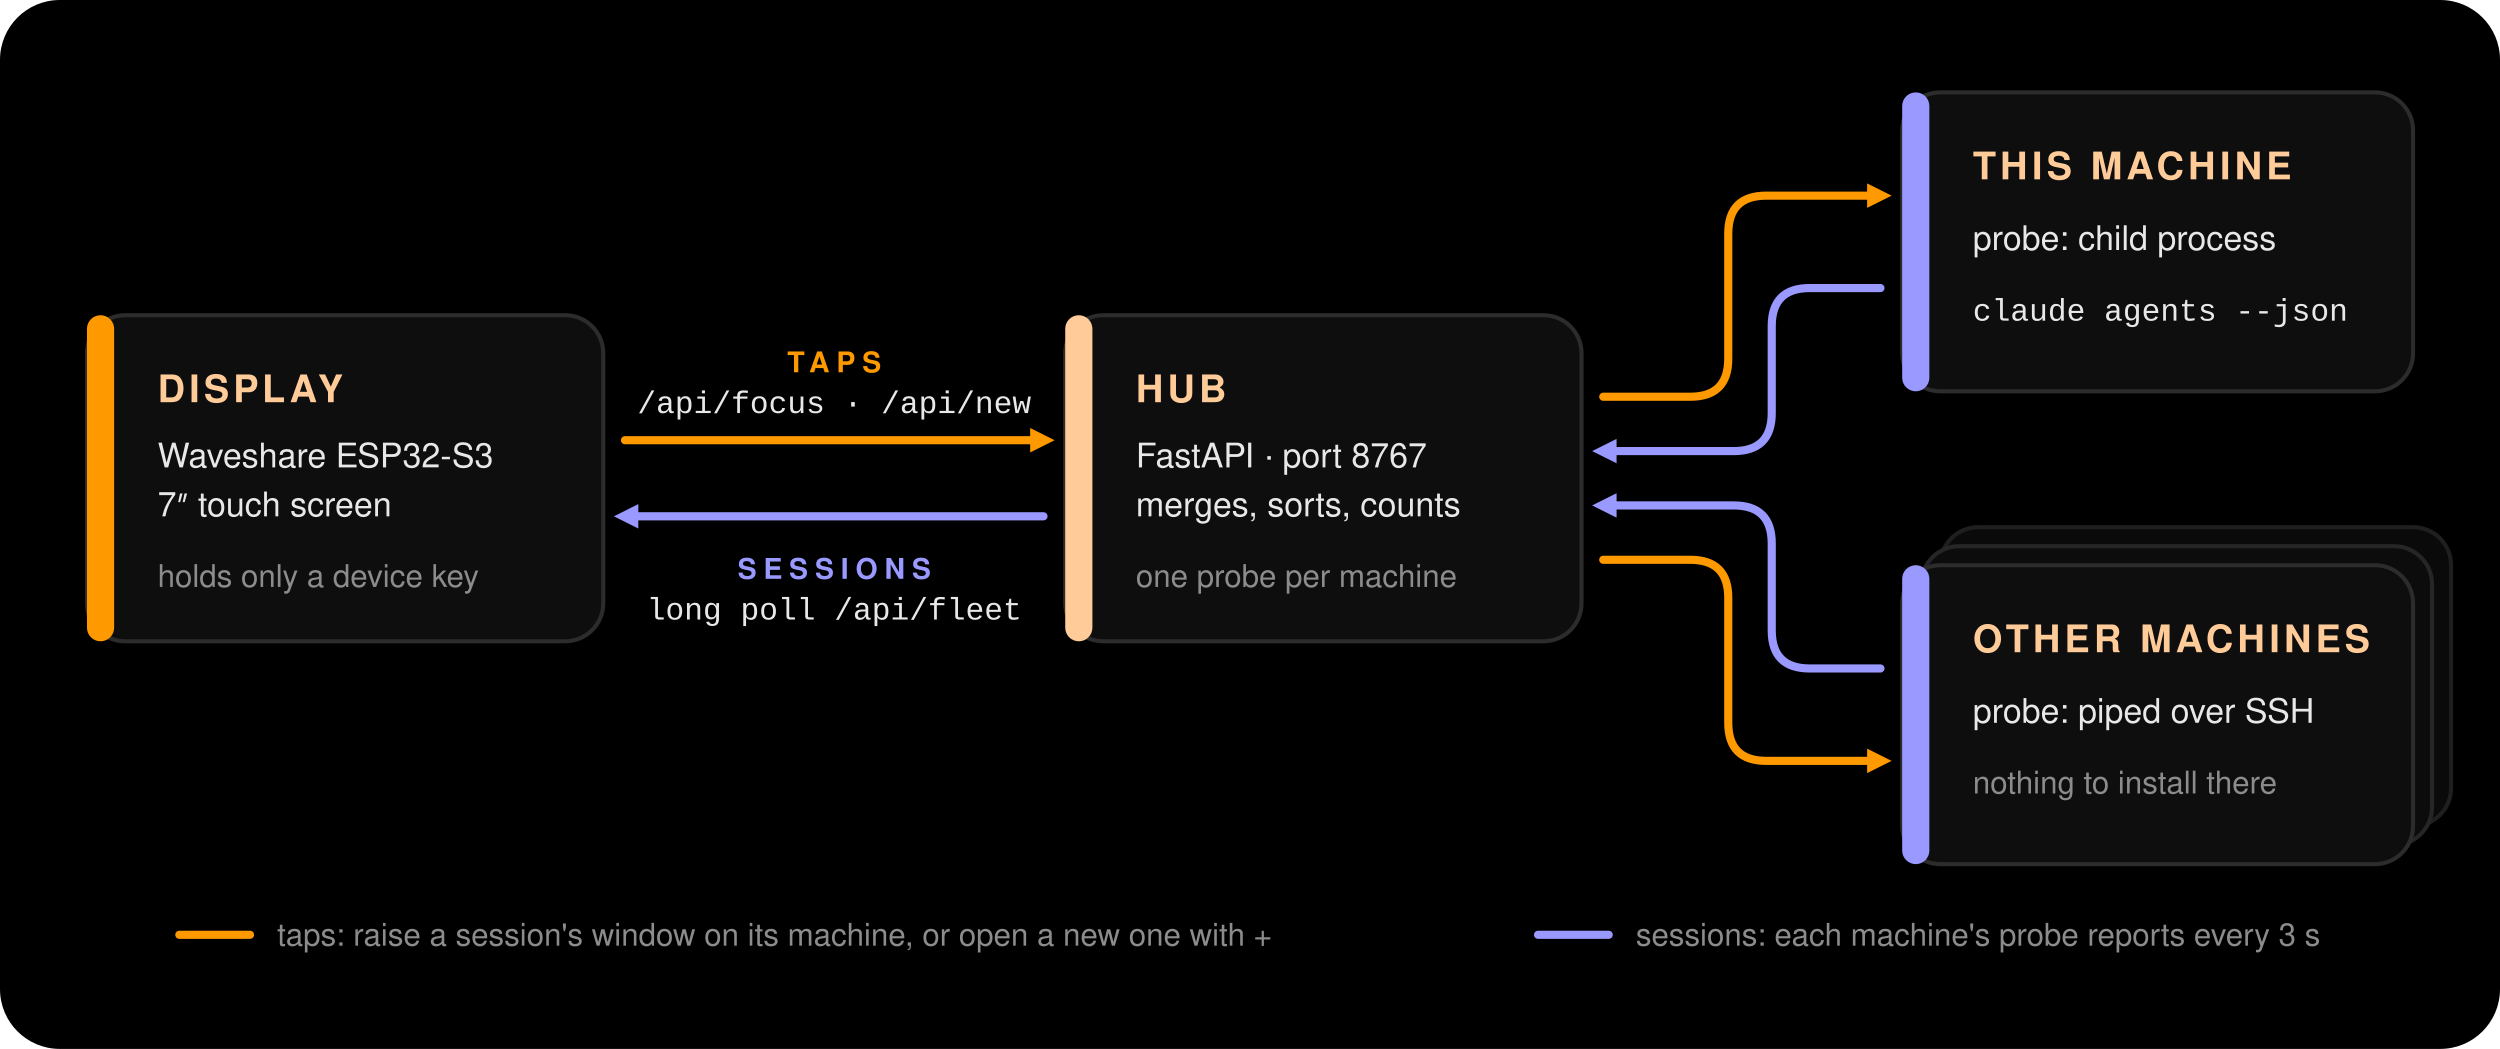
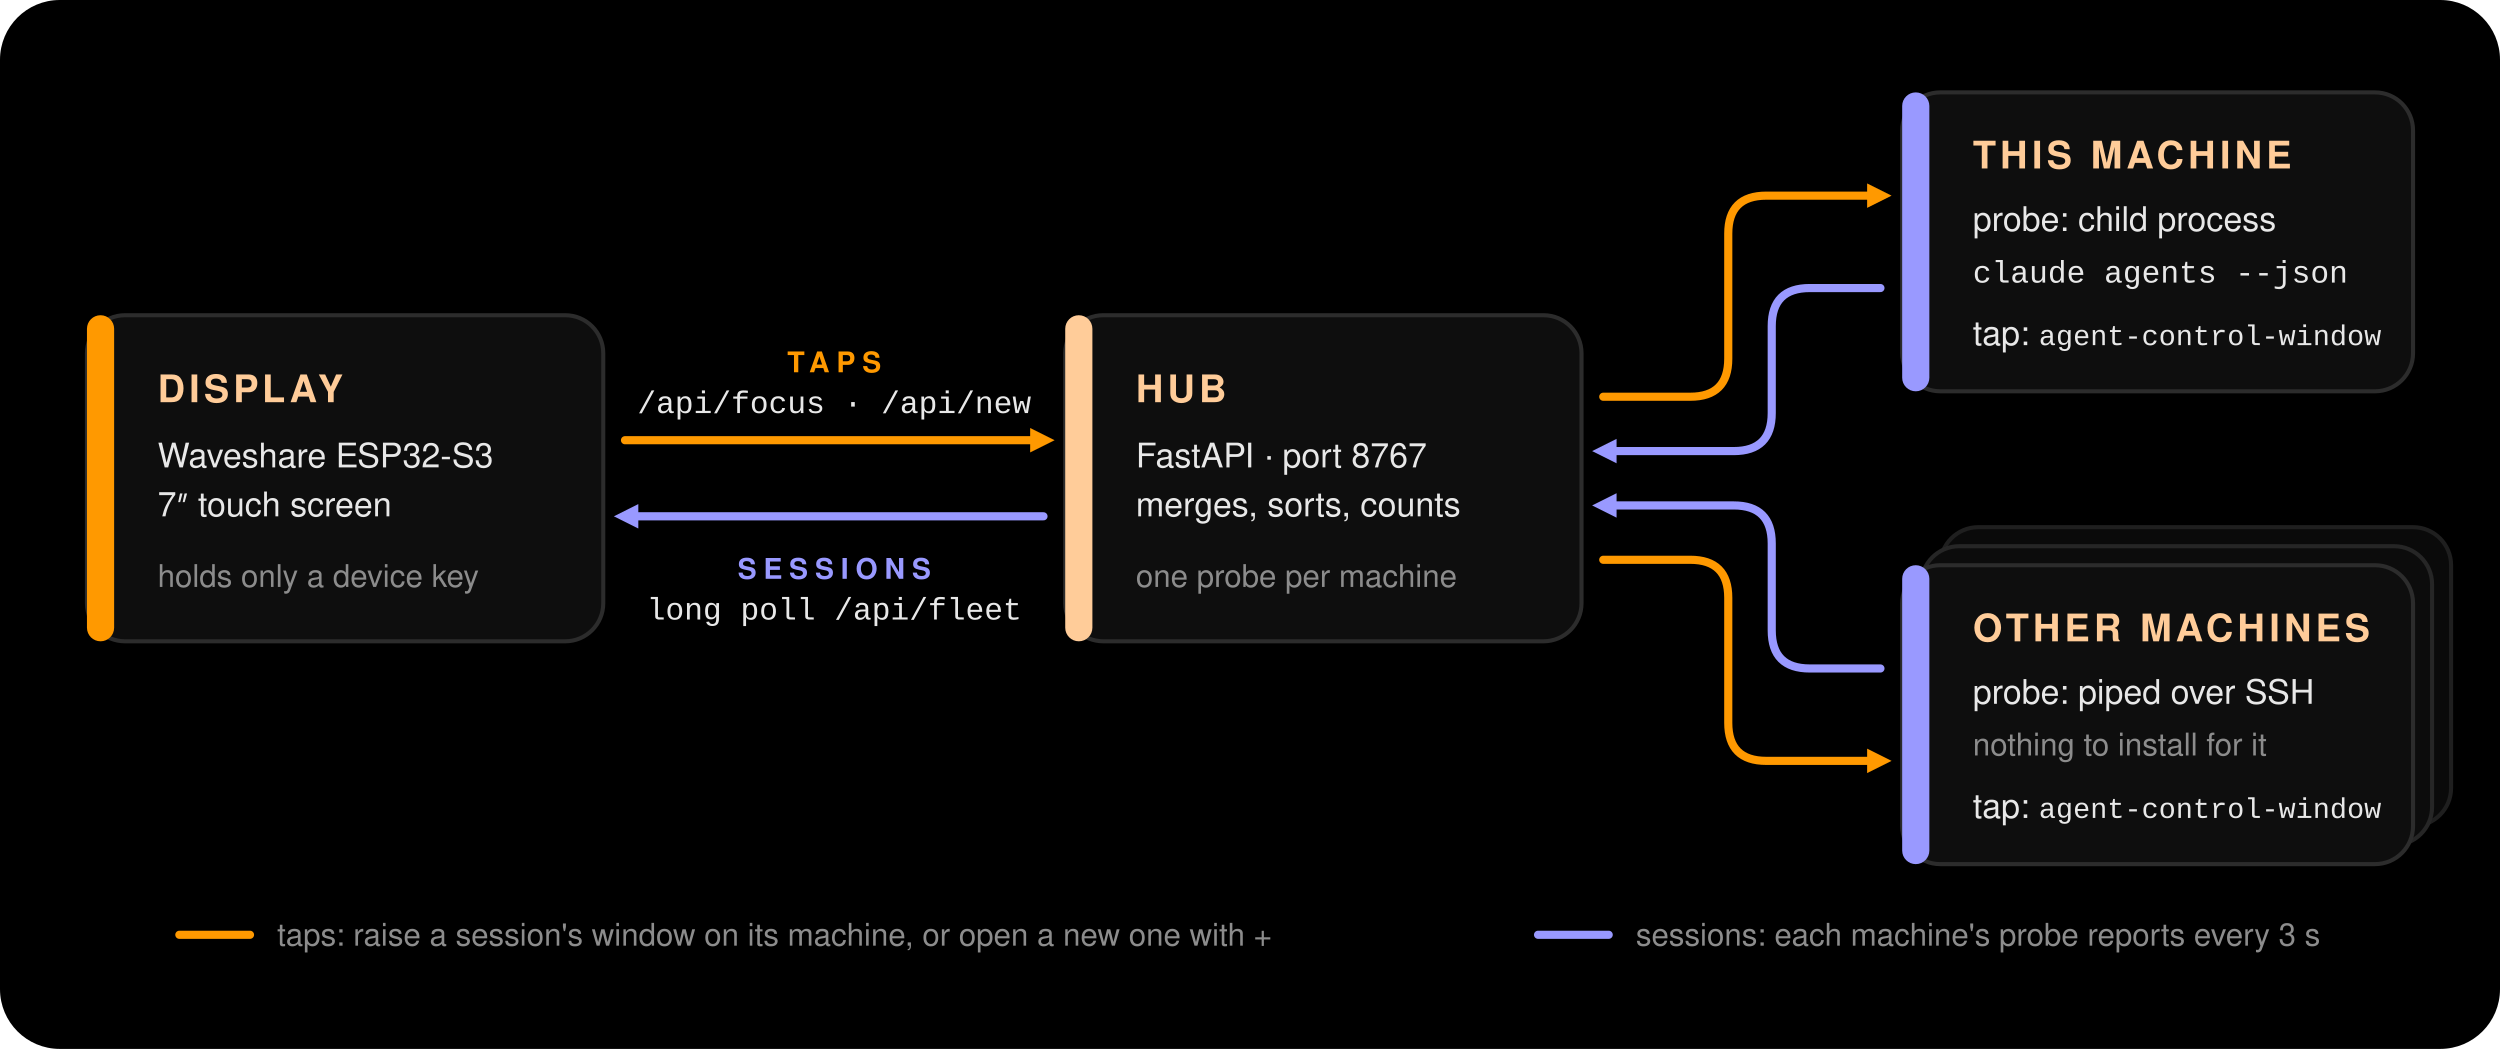
<svg xmlns="http://www.w3.org/2000/svg" width="920" height="386" viewBox="0 24 920 386" role="img" aria-labelledby="t d">
  <defs>
    <style>
      .title { font: 700 14px -apple-system, BlinkMacSystemFont, "Segoe UI", Helvetica, Arial, sans-serif; letter-spacing: 1.5px; fill: #ffcc99; }
      .body  { font: 400 12.5px -apple-system, BlinkMacSystemFont, "Segoe UI", Helvetica, Arial, sans-serif; fill: #e8e8e8; }
      .dim   { font: 400 11.5px -apple-system, BlinkMacSystemFont, "Segoe UI", Helvetica, Arial, sans-serif; fill: #8c8c8c; }
      .mono  { font: 400 11.5px ui-monospace, SFMono-Regular, Menlo, Consolas, "Liberation Mono", monospace; fill: #e8e8e8; }
      .tag   { font: 700 10.5px -apple-system, BlinkMacSystemFont, "Segoe UI", Helvetica, Arial, sans-serif; letter-spacing: 2.5px; }
      .panel { fill: #0e0e0e; stroke: #2c2c2c; stroke-width: 1.5; }
      .tap   { fill: none; stroke: #ff9900; stroke-width: 3; stroke-linecap: round; stroke-linejoin: round; }
      .ses   { fill: none; stroke: #9999ff; stroke-width: 3; stroke-linecap: round; stroke-linejoin: round; }
    </style>
    <marker id="aTap" viewBox="0 0 10 10" refX="1" refY="5" markerWidth="9" markerHeight="9" markerUnits="userSpaceOnUse" orient="auto">
      <path d="M0,0 L10,5 L0,10 z" fill="#ff9900" />
    </marker>
    <marker id="aSes" viewBox="0 0 10 10" refX="1" refY="5" markerWidth="9" markerHeight="9" markerUnits="userSpaceOnUse" orient="auto">
      <path d="M0,0 L10,5 L0,10 z" fill="#9999ff" />
    </marker>
  </defs>
  <rect y="24" width="920" height="386" rx="22" fill="#000" />
  <rect class="panel" x="32" y="140" width="190" height="120" rx="14" />
  <rect x="32" y="140" width="10" height="120" rx="5" fill="#ff9900" />
  <text class="title" x="58" y="172">DISPLAY</text>
  <text class="body" x="58" y="196">Waveshare ESP32-S3</text>
  <text class="body" x="58" y="214">7″ touch screen</text>
  <text class="dim" x="58" y="240">holds only a device key</text>
  <rect class="panel" x="392" y="140" width="190" height="120" rx="14" />
  <rect x="392" y="140" width="10" height="120" rx="5" fill="#ffcc99" />
  <text class="title" x="418" y="172">HUB</text>
  <text class="body" x="418" y="196">FastAPI · port 8767</text>
  <text class="body" x="418" y="214">merges, sorts, counts</text>
  <text class="dim" x="418" y="240">one probe per machine</text>
  <rect class="panel" x="700" y="58" width="188" height="110" rx="14" />
  <rect x="700" y="58" width="10" height="110" rx="5" fill="#9999ff" />
-   <text class="title" x="726" y="90">THIS MACHINE</text>
-   <text class="body" x="726" y="116">probe: child process</text>
-   <text class="mono" x="726" y="142">claude agents --json</text>
+   <text class="title" x="726" y="86">THIS MACHINE</text>
+   <text class="body" x="726" y="109">probe: child process</text>
+   <text class="mono" x="726" y="128">claude agents --json</text>
+   <text class="body" x="726" y="151">tap: <tspan class="mono" style="font-size:10.5px">agent-control-window</tspan>
+   </text>
  <rect x="714" y="218" width="188" height="110" rx="14" fill="#0a0a0a" stroke="#1f1f1f" stroke-width="1.5" />
  <rect x="707" y="225" width="188" height="110" rx="14" fill="#0c0c0c" stroke="#262626" stroke-width="1.5" />
  <rect class="panel" x="700" y="232" width="188" height="110" rx="14" />
  <rect x="700" y="232" width="10" height="110" rx="5" fill="#9999ff" />
-   <text class="title" x="726" y="264">OTHER MACHINES</text>
-   <text class="body" x="726" y="290">probe: piped over SSH</text>
-   <text class="dim" x="726" y="316">nothing to install there</text>
+   <text class="title" x="726" y="260">OTHER MACHINES</text>
+   <text class="body" x="726" y="283">probe: piped over SSH</text>
+   <text class="dim" x="726" y="302">nothing to install for it</text>
+   <text class="body" x="726" y="325">tap: <tspan class="mono" style="font-size:10.5px">agent-control-window</tspan>
+   </text>
  <text class="tag" x="307" y="161" text-anchor="middle" fill="#ff9900">TAPS</text>
  <text class="mono" x="307" y="176" text-anchor="middle">/api/focus · /api/new</text>
  <path class="tap" d="M230,186 H380" marker-end="url(#aTap)" />
  <path class="ses" d="M384,214 H234" marker-end="url(#aSes)" />
  <text class="tag" x="307" y="237" text-anchor="middle" fill="#9999ff">SESSIONS</text>
  <text class="mono" x="307" y="252" text-anchor="middle">long poll /api/fleet</text>
  <path class="tap" d="M590,170 H622 Q636,170 636,156 V110 Q636,96 650,96 H688" marker-end="url(#aTap)" />
  <path class="ses" d="M692,130 H666 Q652,130 652,144 V176 Q652,190 638,190 H594" marker-end="url(#aSes)" />
  <path class="ses" d="M692,270 H666 Q652,270 652,256 V224 Q652,210 638,210 H594" marker-end="url(#aSes)" />
  <path class="tap" d="M590,230 H622 Q636,230 636,244 V290 Q636,304 650,304 H688" marker-end="url(#aTap)" />
  <line class="tap" x1="66" y1="368" x2="92" y2="368" />
  <text class="dim" x="102" y="372">taps: raise a session's window on its machine, or open a new one with +</text>
  <line class="ses" x1="566" y1="368" x2="592" y2="368" />
  <text class="dim" x="602" y="372">sessions: each machine's probe reports every 3 s</text>
</svg>
